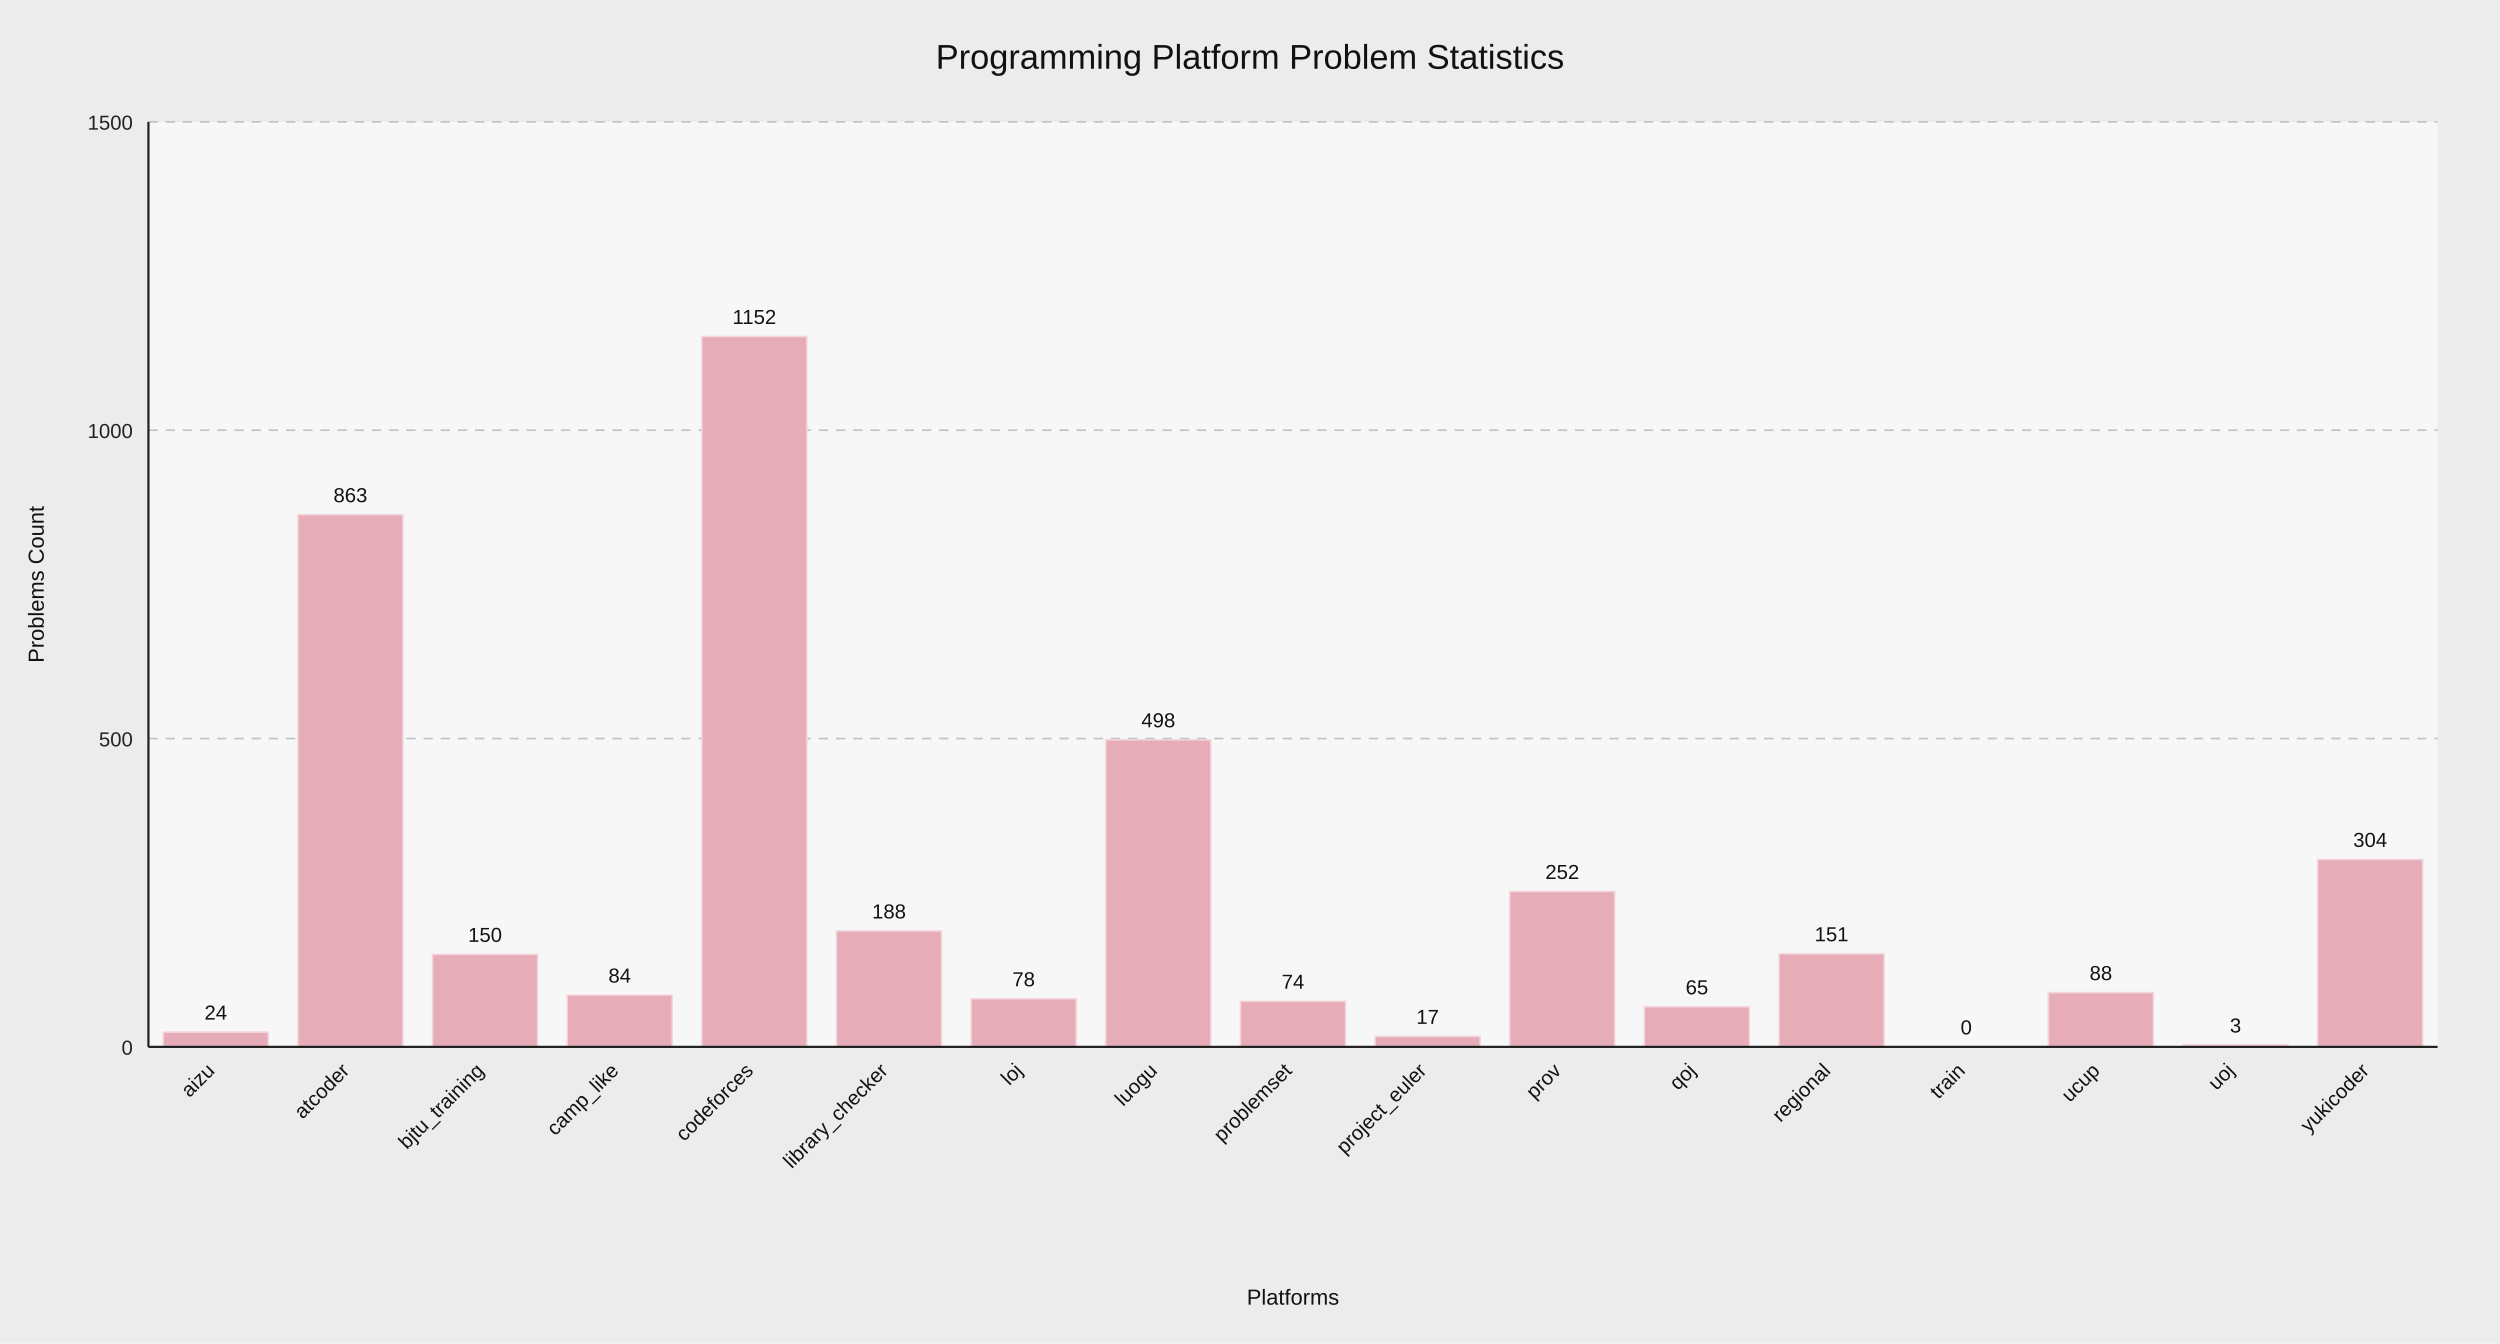
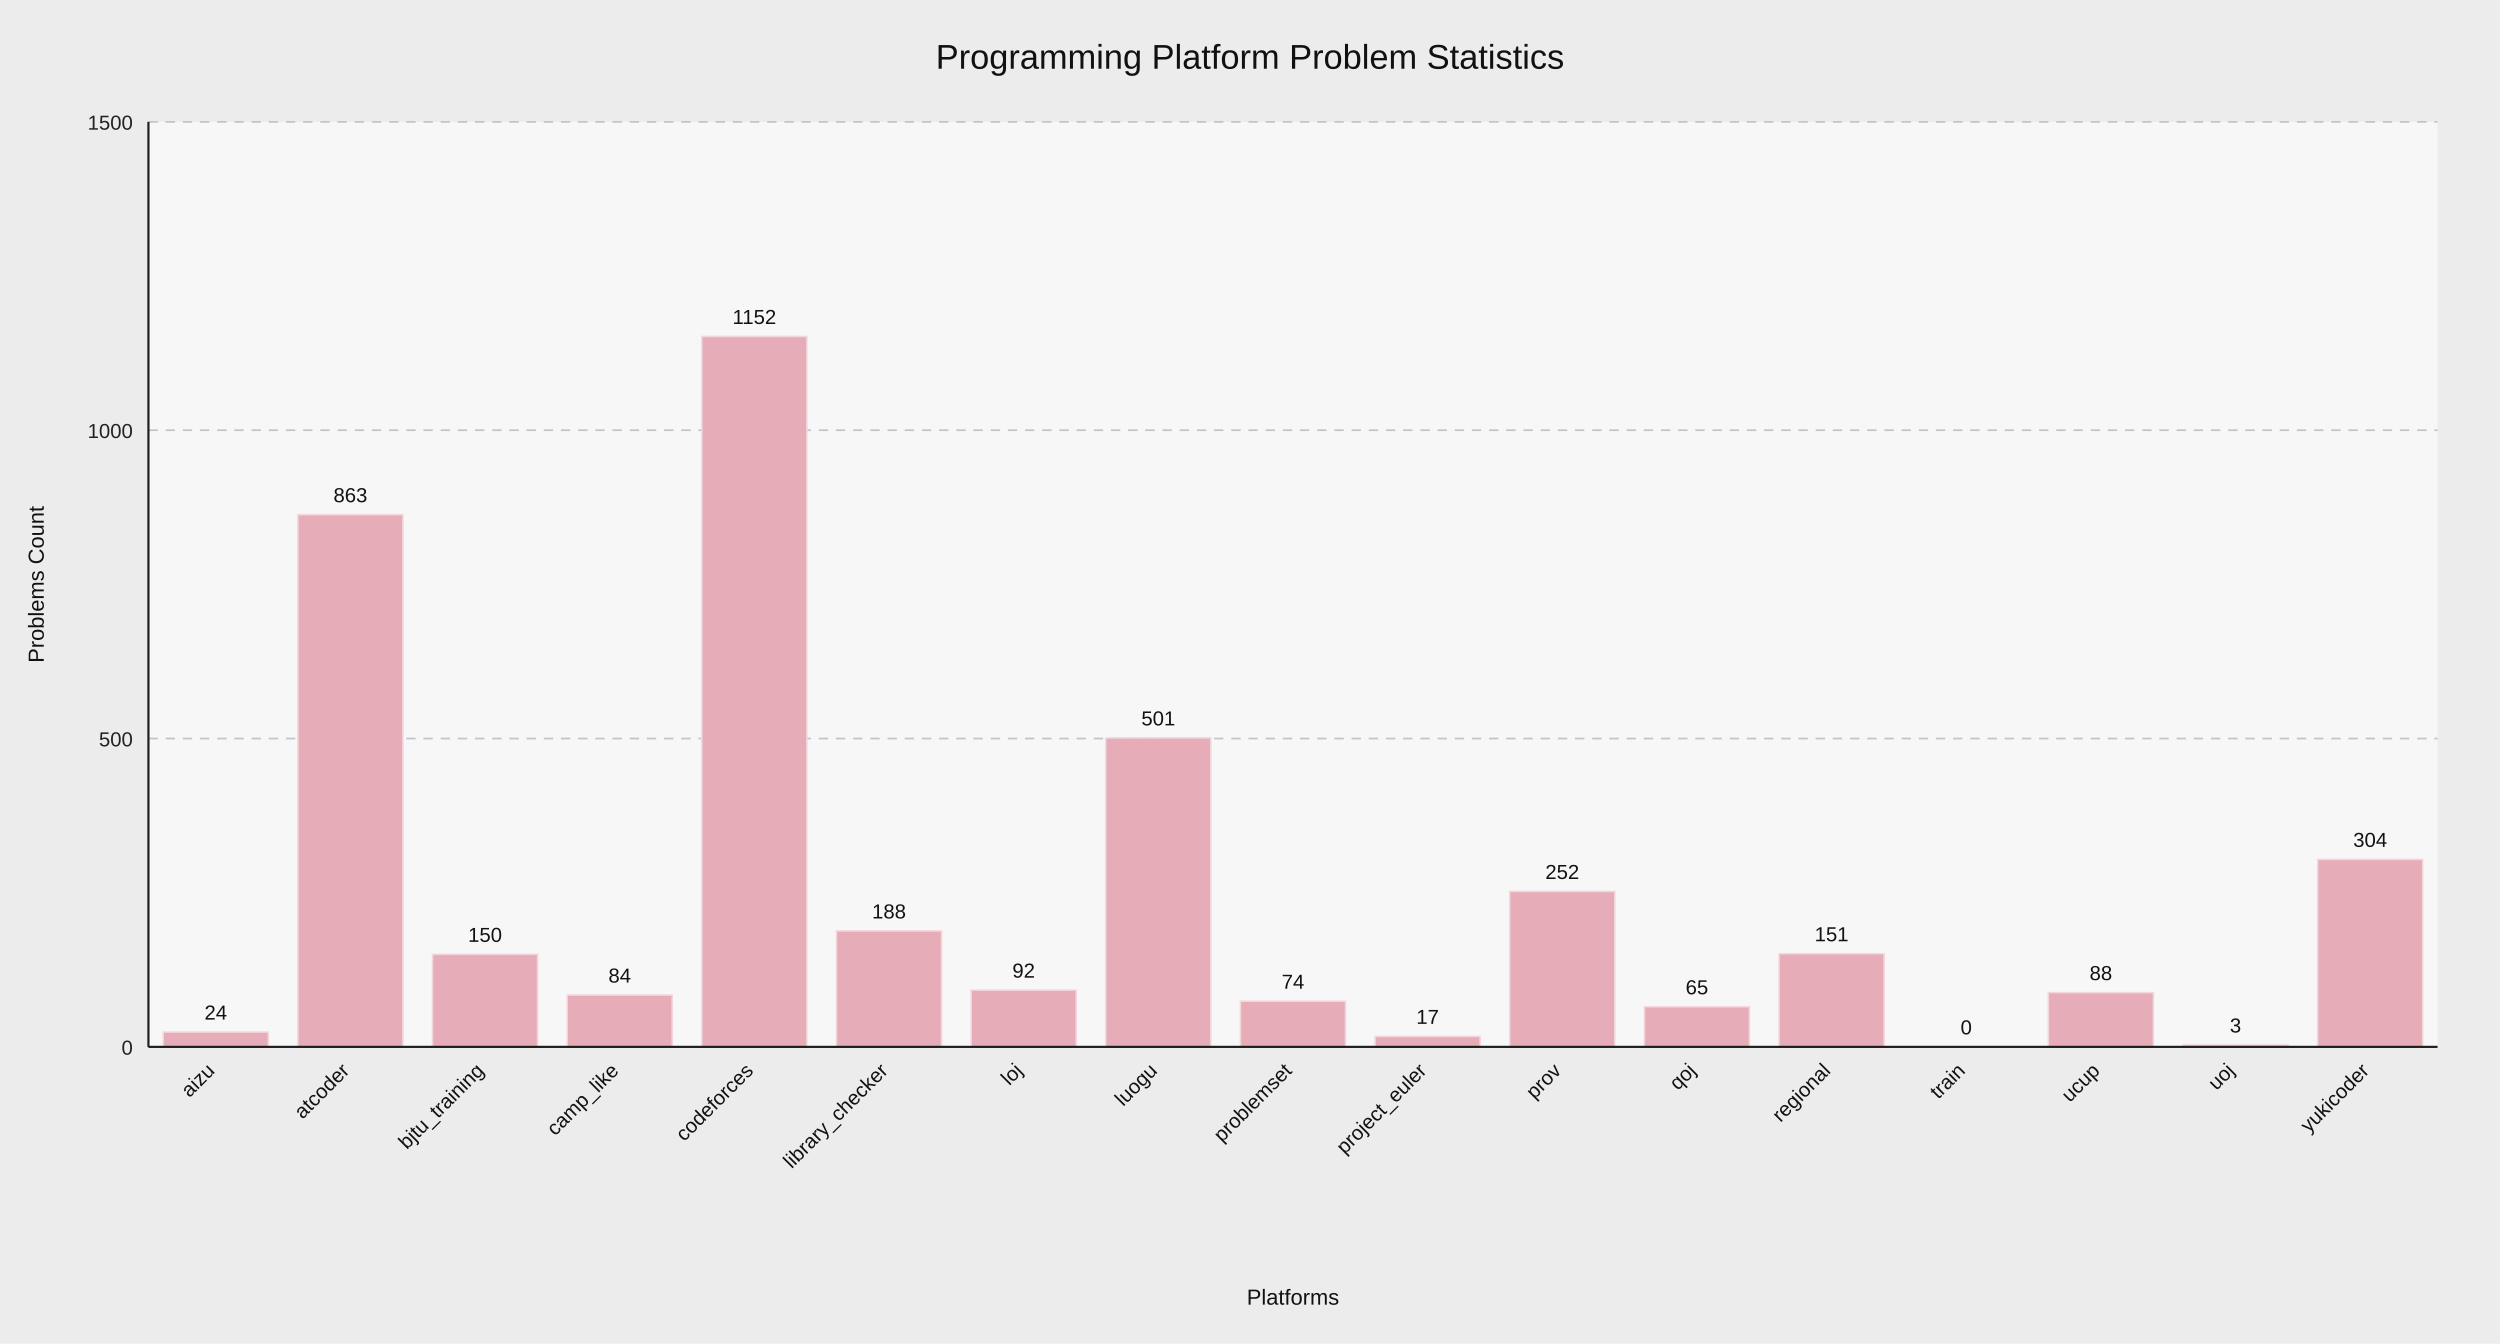
<svg xmlns="http://www.w3.org/2000/svg" width="1600" height="860" viewBox="0 0 1600 860">
  <rect x="0" y="0" width="1600" height="860" fill="#ececec" />
  <rect x="95" y="78" width="1465" height="592" fill="#f7f7f7" />
  <text x="800" y="44" text-anchor="middle" font-size="22" font-family="Segoe UI, Arial, sans-serif" fill="#111">Programming Platform Problem Statistics</text>
  <line x1="95" y1="670" x2="1560" y2="670" stroke="#c0c4c9" stroke-width="1.1" stroke-dasharray="6,5" />
  <text x="85" y="675" text-anchor="end" font-size="13" font-family="Segoe UI, Arial, sans-serif" fill="#222">0</text>
  <line x1="95" y1="472.667" x2="1560" y2="472.667" stroke="#c0c4c9" stroke-width="1.1" stroke-dasharray="6,5" />
  <text x="85" y="477.667" text-anchor="end" font-size="13" font-family="Segoe UI, Arial, sans-serif" fill="#222">500</text>
  <line x1="95" y1="275.333" x2="1560" y2="275.333" stroke="#c0c4c9" stroke-width="1.1" stroke-dasharray="6,5" />
  <text x="85" y="280.333" text-anchor="end" font-size="13" font-family="Segoe UI, Arial, sans-serif" fill="#222">1000</text>
  <line x1="95" y1="78" x2="1560" y2="78" stroke="#c0c4c9" stroke-width="1.1" stroke-dasharray="6,5" />
  <text x="85" y="83" text-anchor="end" font-size="13" font-family="Segoe UI, Arial, sans-serif" fill="#222">1500</text>
  <rect x="104.479" y="660.528" width="67.218" height="9.472" fill="#e6adb8" stroke="#f3d5dc" stroke-width="1" />
  <text x="138.088" y="652.528" text-anchor="middle" font-size="13" font-family="Segoe UI, Arial, sans-serif" fill="#121212">24</text>
  <g transform="translate(138.088,686) rotate(-45)">
    <text text-anchor="end" font-size="13" font-family="Segoe UI, Arial, sans-serif" fill="#121212">aizu</text>
  </g>
  <rect x="190.656" y="329.403" width="67.218" height="340.597" fill="#e6adb8" stroke="#f3d5dc" stroke-width="1" />
  <text x="224.265" y="321.403" text-anchor="middle" font-size="13" font-family="Segoe UI, Arial, sans-serif" fill="#121212">863</text>
  <g transform="translate(224.265,686) rotate(-45)">
    <text text-anchor="end" font-size="13" font-family="Segoe UI, Arial, sans-serif" fill="#121212">atcoder</text>
  </g>
  <rect x="276.832" y="610.8" width="67.218" height="59.2" fill="#e6adb8" stroke="#f3d5dc" stroke-width="1" />
  <text x="310.441" y="602.8" text-anchor="middle" font-size="13" font-family="Segoe UI, Arial, sans-serif" fill="#121212">150</text>
  <g transform="translate(310.441,686) rotate(-45)">
    <text text-anchor="end" font-size="13" font-family="Segoe UI, Arial, sans-serif" fill="#121212">bjtu_training</text>
  </g>
  <rect x="363.009" y="636.848" width="67.218" height="33.152" fill="#e6adb8" stroke="#f3d5dc" stroke-width="1" />
  <text x="396.618" y="628.848" text-anchor="middle" font-size="13" font-family="Segoe UI, Arial, sans-serif" fill="#121212">84</text>
  <g transform="translate(396.618,686) rotate(-45)">
    <text text-anchor="end" font-size="13" font-family="Segoe UI, Arial, sans-serif" fill="#121212">camp_like</text>
  </g>
  <rect x="449.185" y="215.344" width="67.218" height="454.656" fill="#e6adb8" stroke="#f3d5dc" stroke-width="1" />
  <text x="482.794" y="207.344" text-anchor="middle" font-size="13" font-family="Segoe UI, Arial, sans-serif" fill="#121212">1152</text>
  <g transform="translate(482.794,686) rotate(-45)">
    <text text-anchor="end" font-size="13" font-family="Segoe UI, Arial, sans-serif" fill="#121212">codeforces</text>
  </g>
  <rect x="535.362" y="595.803" width="67.218" height="74.197" fill="#e6adb8" stroke="#f3d5dc" stroke-width="1" />
  <text x="568.971" y="587.803" text-anchor="middle" font-size="13" font-family="Segoe UI, Arial, sans-serif" fill="#121212">188</text>
  <g transform="translate(568.971,686) rotate(-45)">
    <text text-anchor="end" font-size="13" font-family="Segoe UI, Arial, sans-serif" fill="#121212">library_checker</text>
  </g>
-   <rect x="621.538" y="639.216" width="67.218" height="30.784" fill="#e6adb8" stroke="#f3d5dc" stroke-width="1" />
-   <text x="655.147" y="631.216" text-anchor="middle" font-size="13" font-family="Segoe UI, Arial, sans-serif" fill="#121212">78</text>
+   <rect x="621.538" y="633.691" width="67.218" height="36.309" fill="#e6adb8" stroke="#f3d5dc" stroke-width="1" />
+   <text x="655.147" y="625.691" text-anchor="middle" font-size="13" font-family="Segoe UI, Arial, sans-serif" fill="#121212">92</text>
  <g transform="translate(655.147,686) rotate(-45)">
    <text text-anchor="end" font-size="13" font-family="Segoe UI, Arial, sans-serif" fill="#121212">loj</text>
  </g>
-   <rect x="707.715" y="473.456" width="67.218" height="196.544" fill="#e6adb8" stroke="#f3d5dc" stroke-width="1" />
-   <text x="741.324" y="465.456" text-anchor="middle" font-size="13" font-family="Segoe UI, Arial, sans-serif" fill="#121212">498</text>
+   <rect x="707.715" y="472.272" width="67.218" height="197.728" fill="#e6adb8" stroke="#f3d5dc" stroke-width="1" />
+   <text x="741.324" y="464.272" text-anchor="middle" font-size="13" font-family="Segoe UI, Arial, sans-serif" fill="#121212">501</text>
  <g transform="translate(741.324,686) rotate(-45)">
    <text text-anchor="end" font-size="13" font-family="Segoe UI, Arial, sans-serif" fill="#121212">luogu</text>
  </g>
  <rect x="793.891" y="640.795" width="67.218" height="29.205" fill="#e6adb8" stroke="#f3d5dc" stroke-width="1" />
  <text x="827.5" y="632.795" text-anchor="middle" font-size="13" font-family="Segoe UI, Arial, sans-serif" fill="#121212">74</text>
  <g transform="translate(827.5,686) rotate(-45)">
    <text text-anchor="end" font-size="13" font-family="Segoe UI, Arial, sans-serif" fill="#121212">problemset</text>
  </g>
  <rect x="880.068" y="663.291" width="67.218" height="6.709" fill="#e6adb8" stroke="#f3d5dc" stroke-width="1" />
  <text x="913.676" y="655.291" text-anchor="middle" font-size="13" font-family="Segoe UI, Arial, sans-serif" fill="#121212">17</text>
  <g transform="translate(913.676,686) rotate(-45)">
    <text text-anchor="end" font-size="13" font-family="Segoe UI, Arial, sans-serif" fill="#121212">project_euler</text>
  </g>
  <rect x="966.244" y="570.544" width="67.218" height="99.456" fill="#e6adb8" stroke="#f3d5dc" stroke-width="1" />
  <text x="999.853" y="562.544" text-anchor="middle" font-size="13" font-family="Segoe UI, Arial, sans-serif" fill="#121212">252</text>
  <g transform="translate(999.853,686) rotate(-45)">
    <text text-anchor="end" font-size="13" font-family="Segoe UI, Arial, sans-serif" fill="#121212">prov</text>
  </g>
  <rect x="1052.42" y="644.347" width="67.218" height="25.653" fill="#e6adb8" stroke="#f3d5dc" stroke-width="1" />
  <text x="1086.03" y="636.347" text-anchor="middle" font-size="13" font-family="Segoe UI, Arial, sans-serif" fill="#121212">65</text>
  <g transform="translate(1086.03,686) rotate(-45)">
    <text text-anchor="end" font-size="13" font-family="Segoe UI, Arial, sans-serif" fill="#121212">qoj</text>
  </g>
  <rect x="1138.6" y="610.405" width="67.218" height="59.595" fill="#e6adb8" stroke="#f3d5dc" stroke-width="1" />
  <text x="1172.21" y="602.405" text-anchor="middle" font-size="13" font-family="Segoe UI, Arial, sans-serif" fill="#121212">151</text>
  <g transform="translate(1172.21,686) rotate(-45)">
    <text text-anchor="end" font-size="13" font-family="Segoe UI, Arial, sans-serif" fill="#121212">regional</text>
  </g>
  <rect x="1224.77" y="670" width="67.218" height="0" fill="#e6adb8" stroke="#f3d5dc" stroke-width="1" />
  <text x="1258.38" y="662" text-anchor="middle" font-size="13" font-family="Segoe UI, Arial, sans-serif" fill="#121212">0</text>
  <g transform="translate(1258.38,686) rotate(-45)">
    <text text-anchor="end" font-size="13" font-family="Segoe UI, Arial, sans-serif" fill="#121212">train</text>
  </g>
  <rect x="1310.95" y="635.269" width="67.218" height="34.731" fill="#e6adb8" stroke="#f3d5dc" stroke-width="1" />
  <text x="1344.56" y="627.269" text-anchor="middle" font-size="13" font-family="Segoe UI, Arial, sans-serif" fill="#121212">88</text>
  <g transform="translate(1344.56,686) rotate(-45)">
    <text text-anchor="end" font-size="13" font-family="Segoe UI, Arial, sans-serif" fill="#121212">ucup</text>
  </g>
  <rect x="1397.13" y="668.816" width="67.218" height="1.184" fill="#e6adb8" stroke="#f3d5dc" stroke-width="1" />
  <text x="1430.74" y="660.816" text-anchor="middle" font-size="13" font-family="Segoe UI, Arial, sans-serif" fill="#121212">3</text>
  <g transform="translate(1430.74,686) rotate(-45)">
    <text text-anchor="end" font-size="13" font-family="Segoe UI, Arial, sans-serif" fill="#121212">uoj</text>
  </g>
  <rect x="1483.3" y="550.021" width="67.218" height="119.979" fill="#e6adb8" stroke="#f3d5dc" stroke-width="1" />
  <text x="1516.91" y="542.021" text-anchor="middle" font-size="13" font-family="Segoe UI, Arial, sans-serif" fill="#121212">304</text>
  <g transform="translate(1516.91,686) rotate(-45)">
    <text text-anchor="end" font-size="13" font-family="Segoe UI, Arial, sans-serif" fill="#121212">yukicoder</text>
  </g>
  <line x1="95" y1="78" x2="95" y2="670" stroke="#1f1f1f" stroke-width="1.4" />
  <line x1="95" y1="670" x2="1560" y2="670" stroke="#1f1f1f" stroke-width="1.4" />
  <text x="827.5" y="835" text-anchor="middle" font-size="14" font-family="Segoe UI, Arial, sans-serif" fill="#111">Platforms</text>
  <g transform="translate(28,374) rotate(-90)">
    <text text-anchor="middle" font-size="14" font-family="Segoe UI, Arial, sans-serif" fill="#111">Problems Count</text>
  </g>
</svg>
